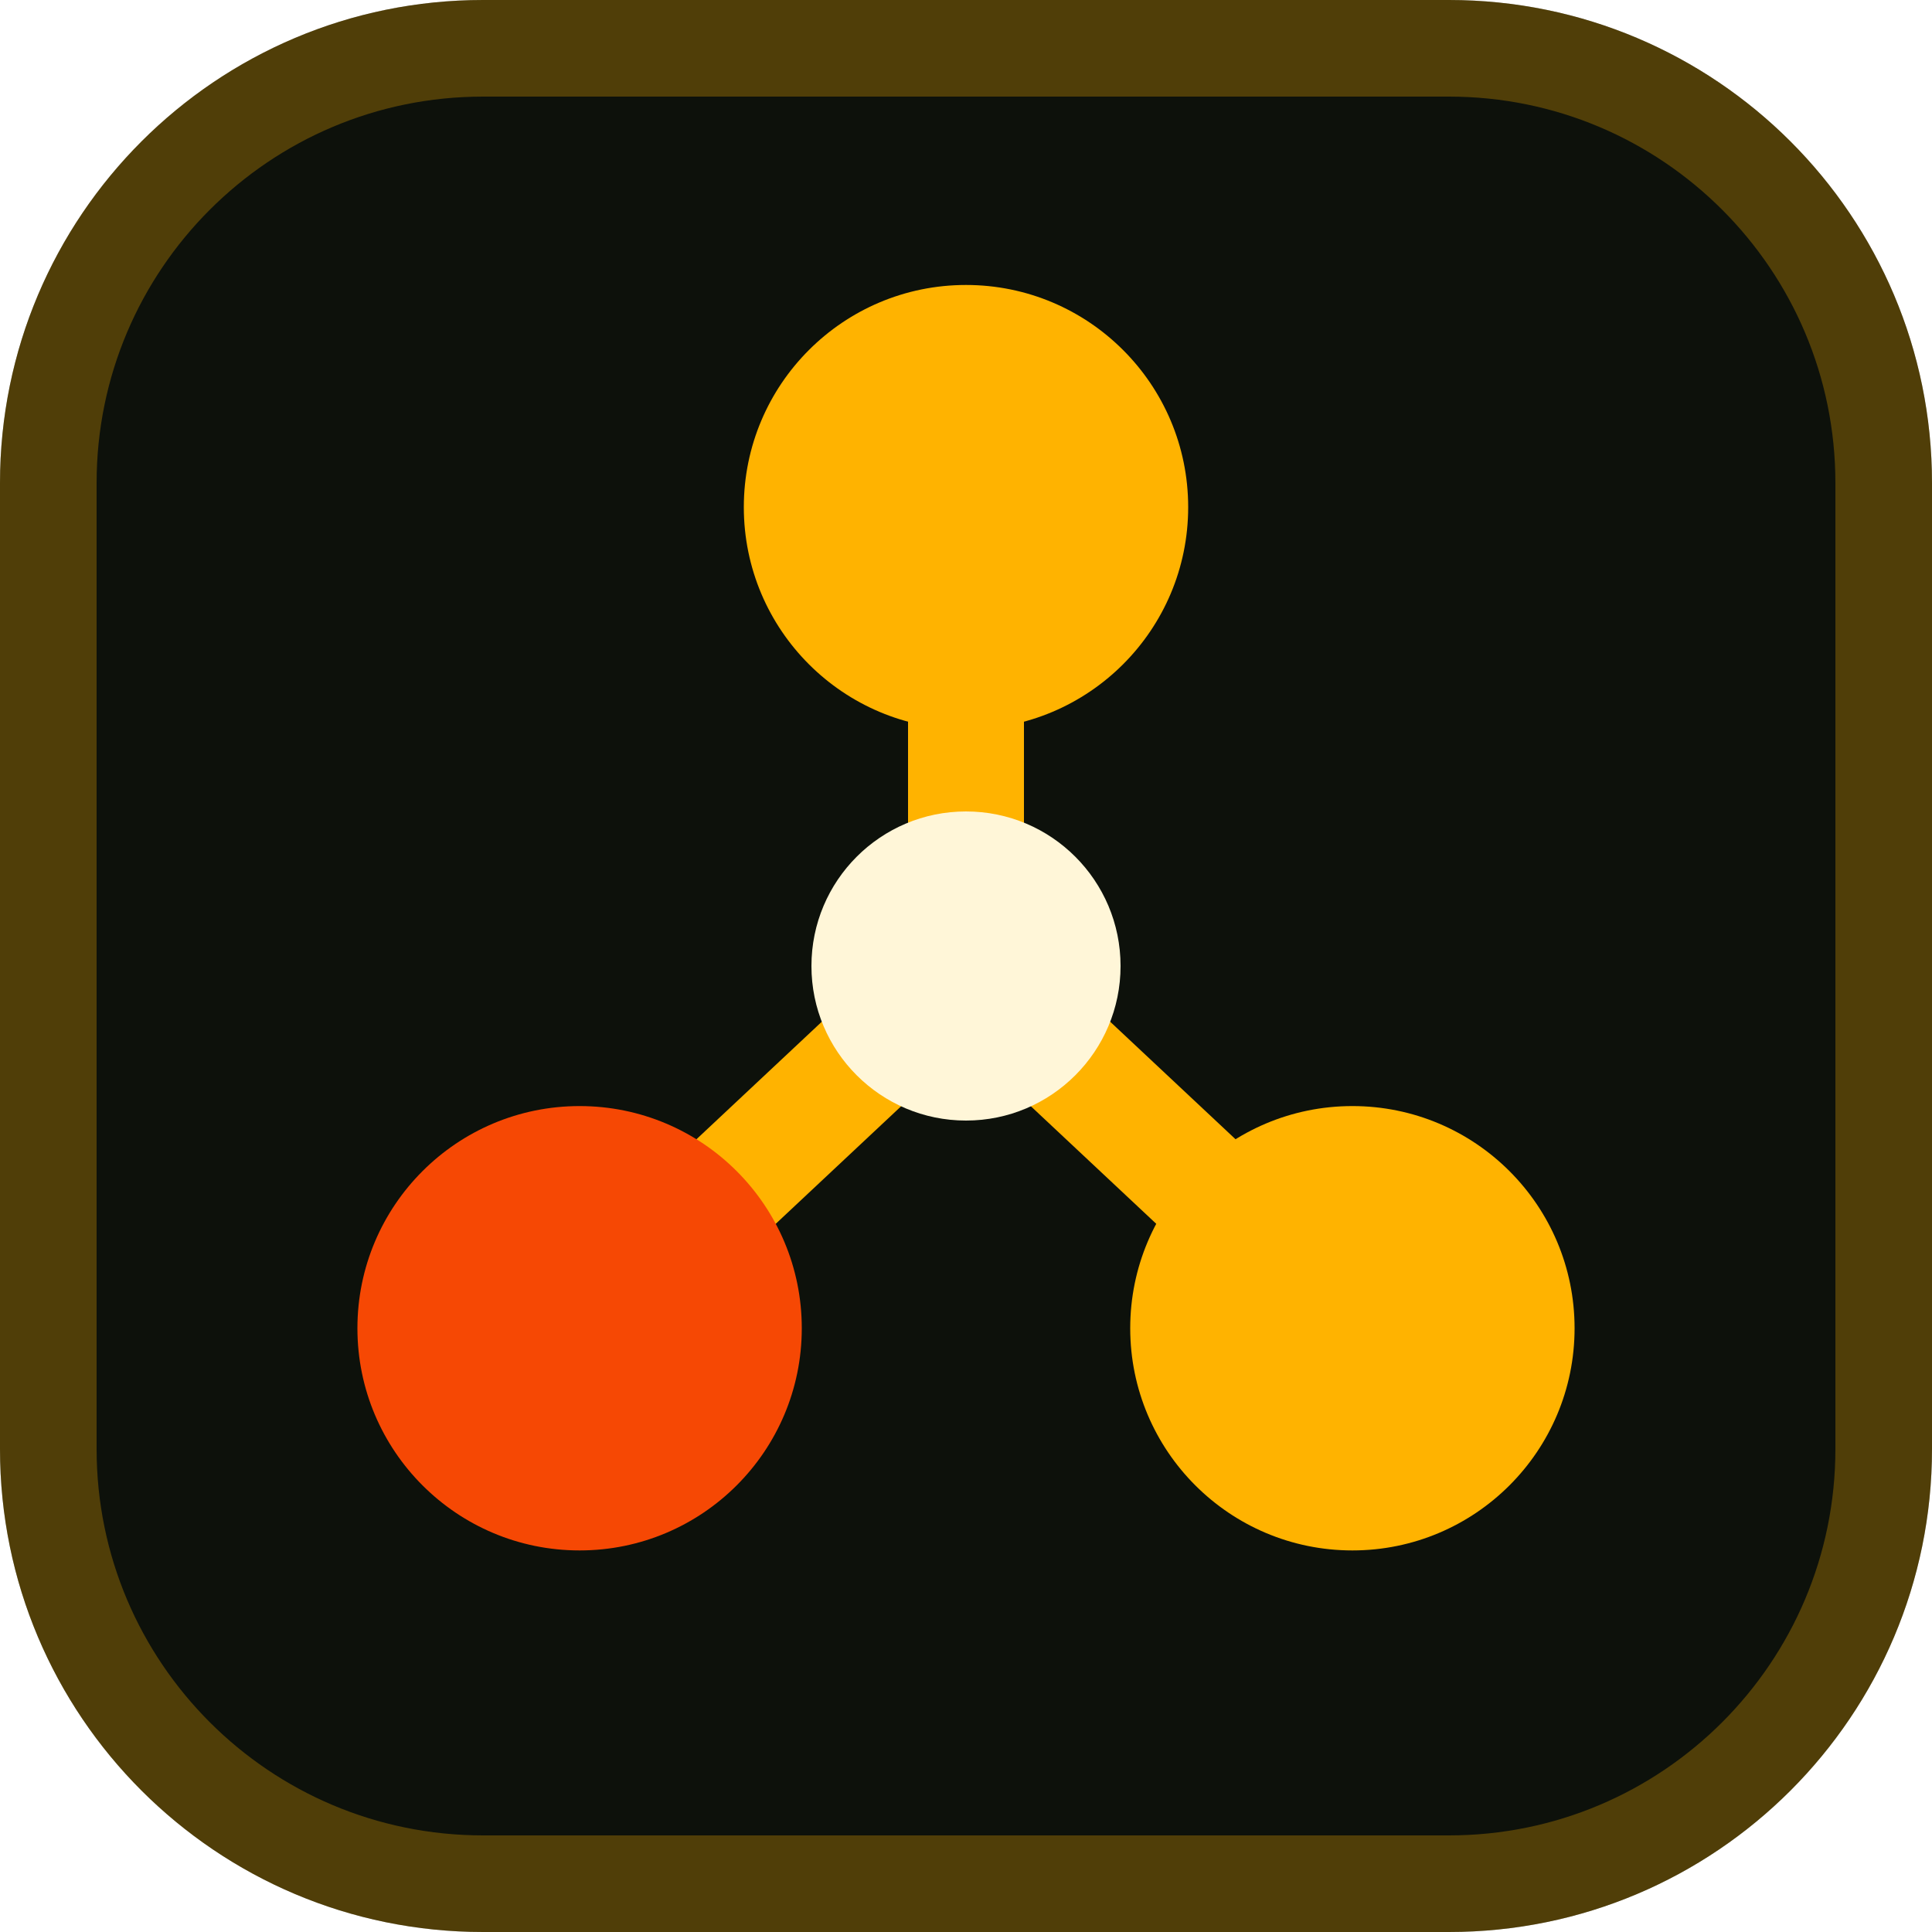
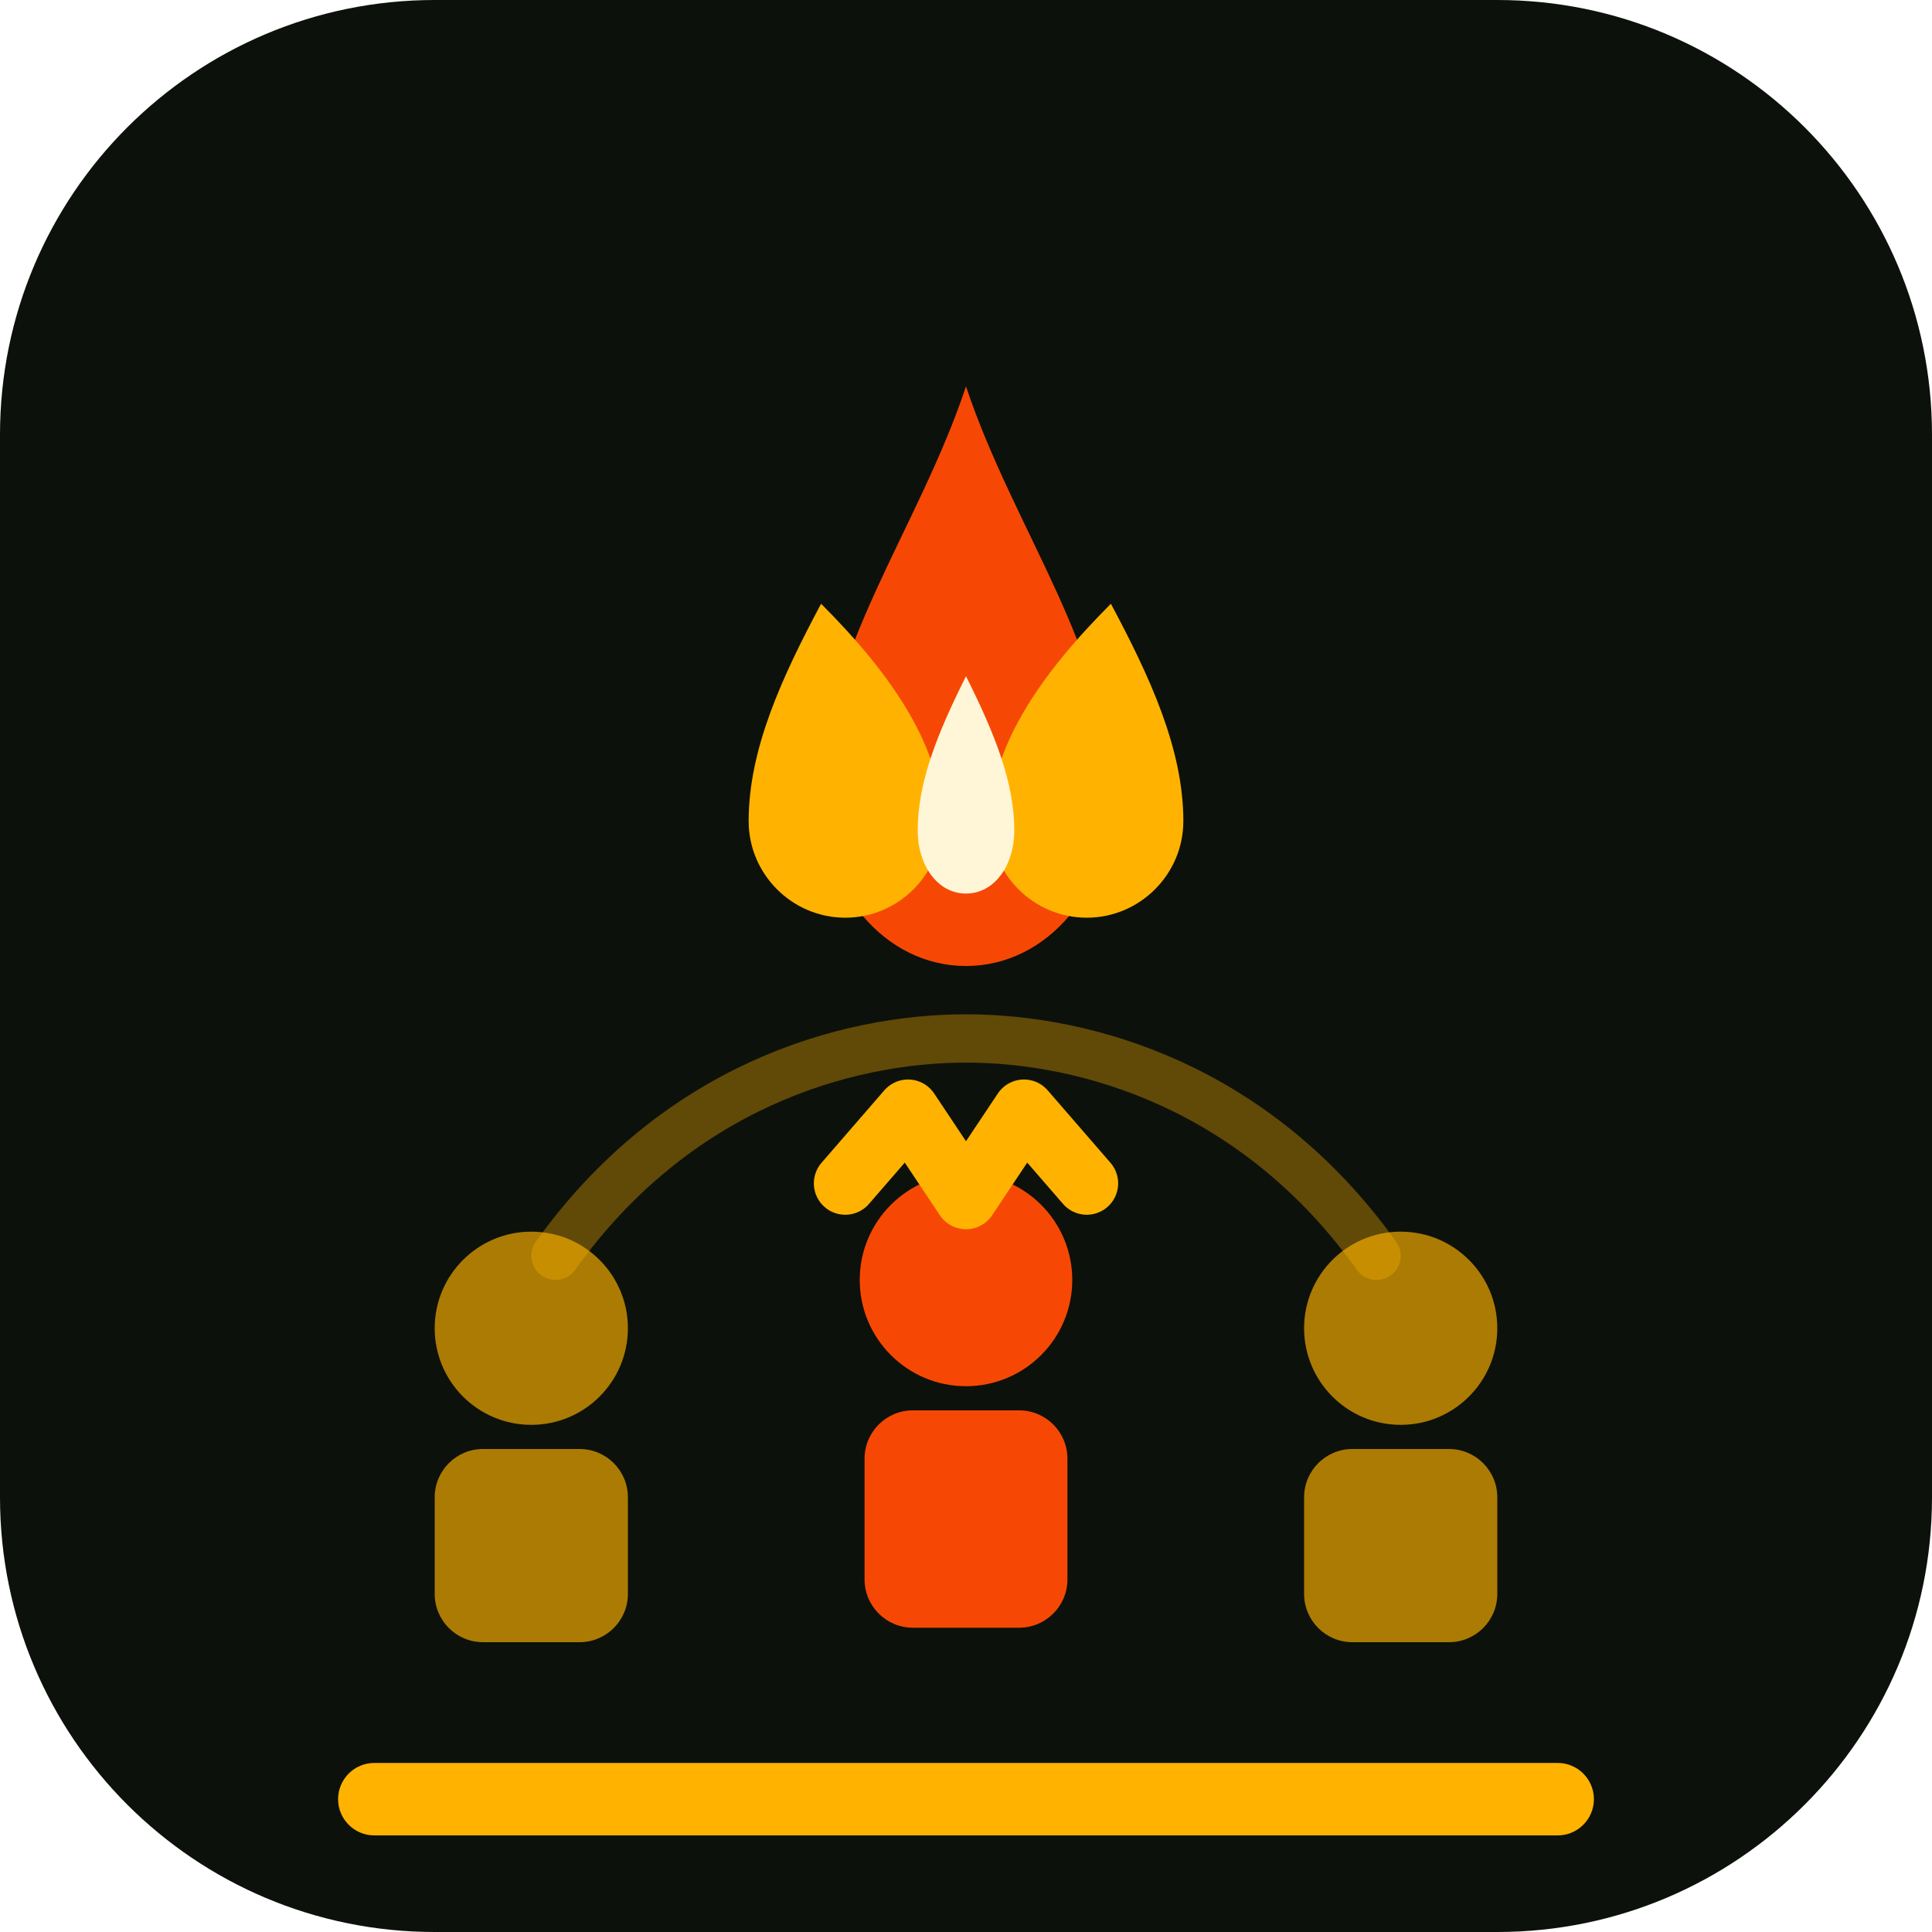
<svg xmlns="http://www.w3.org/2000/svg" width="40" height="40" viewBox="0 0 40 40" fill="none" role="img" aria-labelledby="baraza-logo-title baraza-logo-desc">
-   <rect width="40" height="40" rx="10" fill="#0D110B" />
-   <rect x="1" y="1" width="38" height="38" rx="9" stroke="#FFB300" stroke-opacity="0.28" stroke-width="2" />
-   <path d="M20 10.5V20M20 20L12 27.5M20 20L28 27.5" stroke="#FFB300" stroke-width="2.4" stroke-linecap="round" />
-   <circle cx="20" cy="10.5" r="4.6" fill="#FFB300" />
-   <circle cx="12" cy="27.5" r="4.6" fill="#F64804" />
-   <circle cx="28" cy="27.5" r="4.6" fill="#FFB300" />
-   <circle cx="20" cy="20" r="3.2" fill="#FFF6D8" />
+   <rect width="40" height="40" rx="9" fill="#0D110B" />
+   <path d="M20 8C19 11 17 13.5 17 16.5C17 18.4 18.3 20 20 20S23 18.4 23 16.5C23 13.5 21 11 20 8Z" fill="#F64804" />
+   <path d="M17 12.5C16.2 14 15.5 15.5 15.5 17C15.5 18.1 16.4 19 17.5 19S19.5 18.1 19.5 17C19.5 15.5 18.5 14 17 12.5Z" fill="#FFB300" />
+   <path d="M23 12.5C23.8 14 24.5 15.5 24.5 17C24.5 18.1 23.6 19 22.5 19S20.5 18.1 20.5 17C20.5 15.5 21.5 14 23 12.5Z" fill="#FFB300" />
+   <path d="M20 14C19.4 15.2 19 16.2 19 17.2C19 17.9 19.4 18.5 20 18.5S21 17.9 21 17.2C21 16.2 20.6 15.2 20 14Z" fill="#FFF6D8" />
+   <path d="M11.5 26C14 22.5 17.5 21.5 20 21.5C22.5 21.5 26 22.5 28.5 26" stroke="#FFB300" stroke-width="1" stroke-opacity="0.35" stroke-linecap="round" />
+   <circle cx="11" cy="27.5" r="2" fill="#FFB300" opacity="0.65" />
+   <rect x="9" y="30" width="4" height="4" rx="1" fill="#FFB300" opacity="0.65" />
+   <circle cx="20" cy="26.5" r="2.2" fill="#F64804" />
+   <rect x="17.9" y="29.2" width="4.2" height="4.5" rx="1" fill="#F64804" />
+   <path d="M17.5 24.5L18.8 23L20 24.8L21.2 23L22.5 24.5" stroke="#FFB300" stroke-width="1.3" stroke-linecap="round" stroke-linejoin="round" />
+   <circle cx="29" cy="27.5" r="2" fill="#FFB300" opacity="0.65" />
+   <rect x="27" y="30" width="4" height="4" rx="1" fill="#FFB300" opacity="0.65" />
+   <rect x="7" y="36.5" width="26" height="1.5" rx="0.75" fill="#FFB300" />
</svg>
